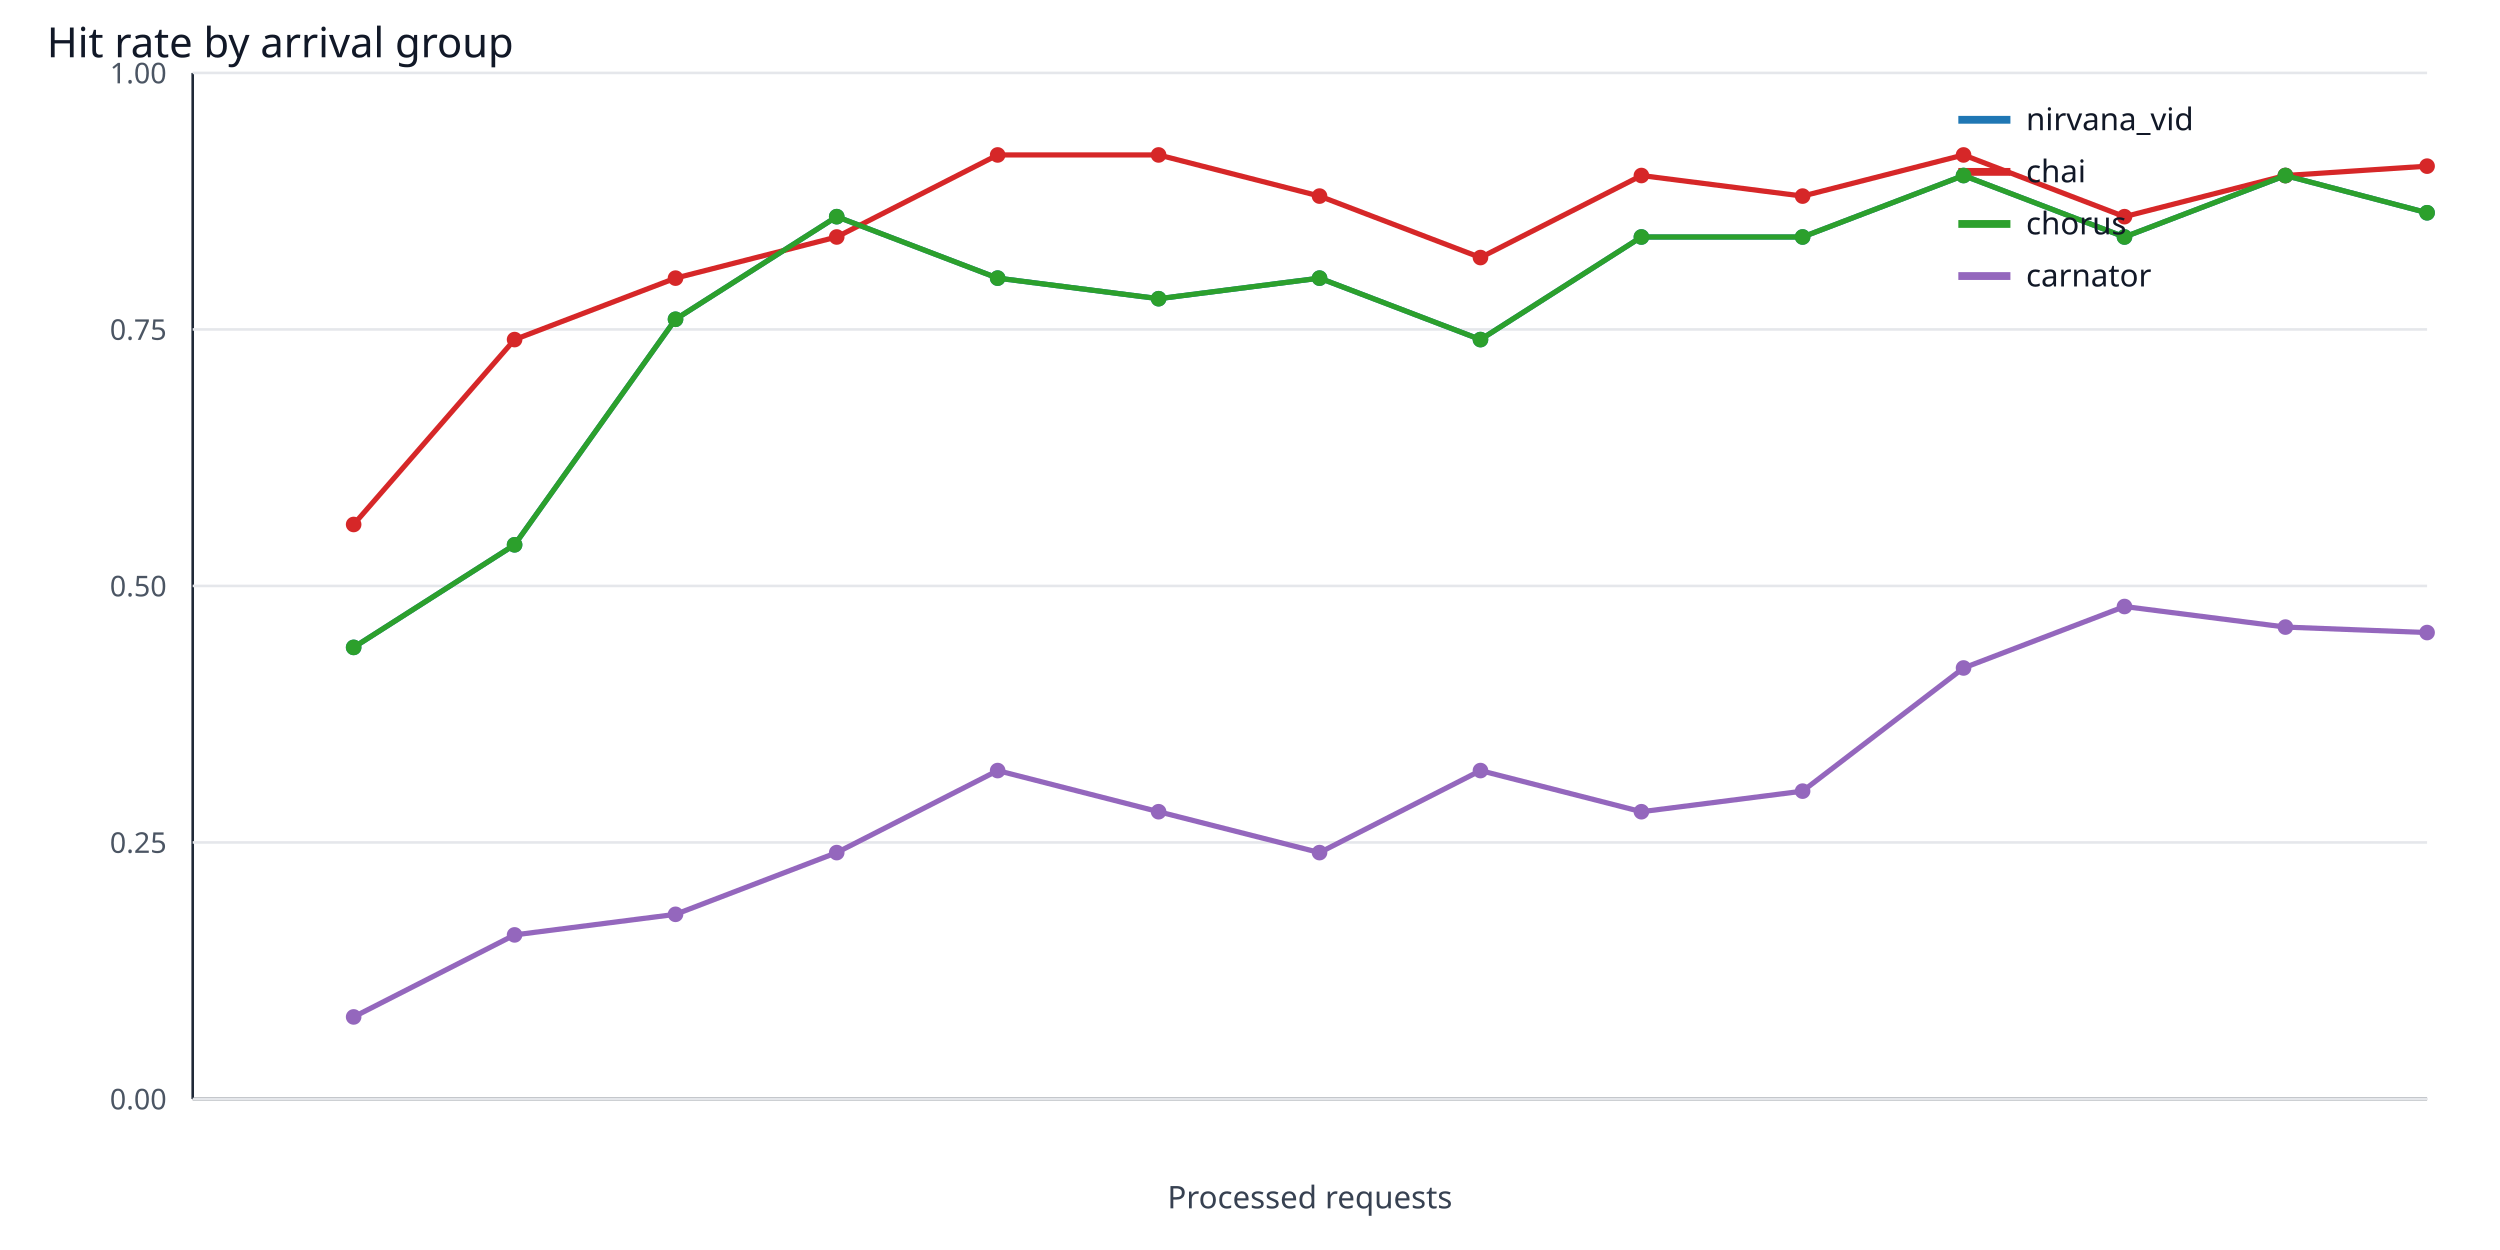
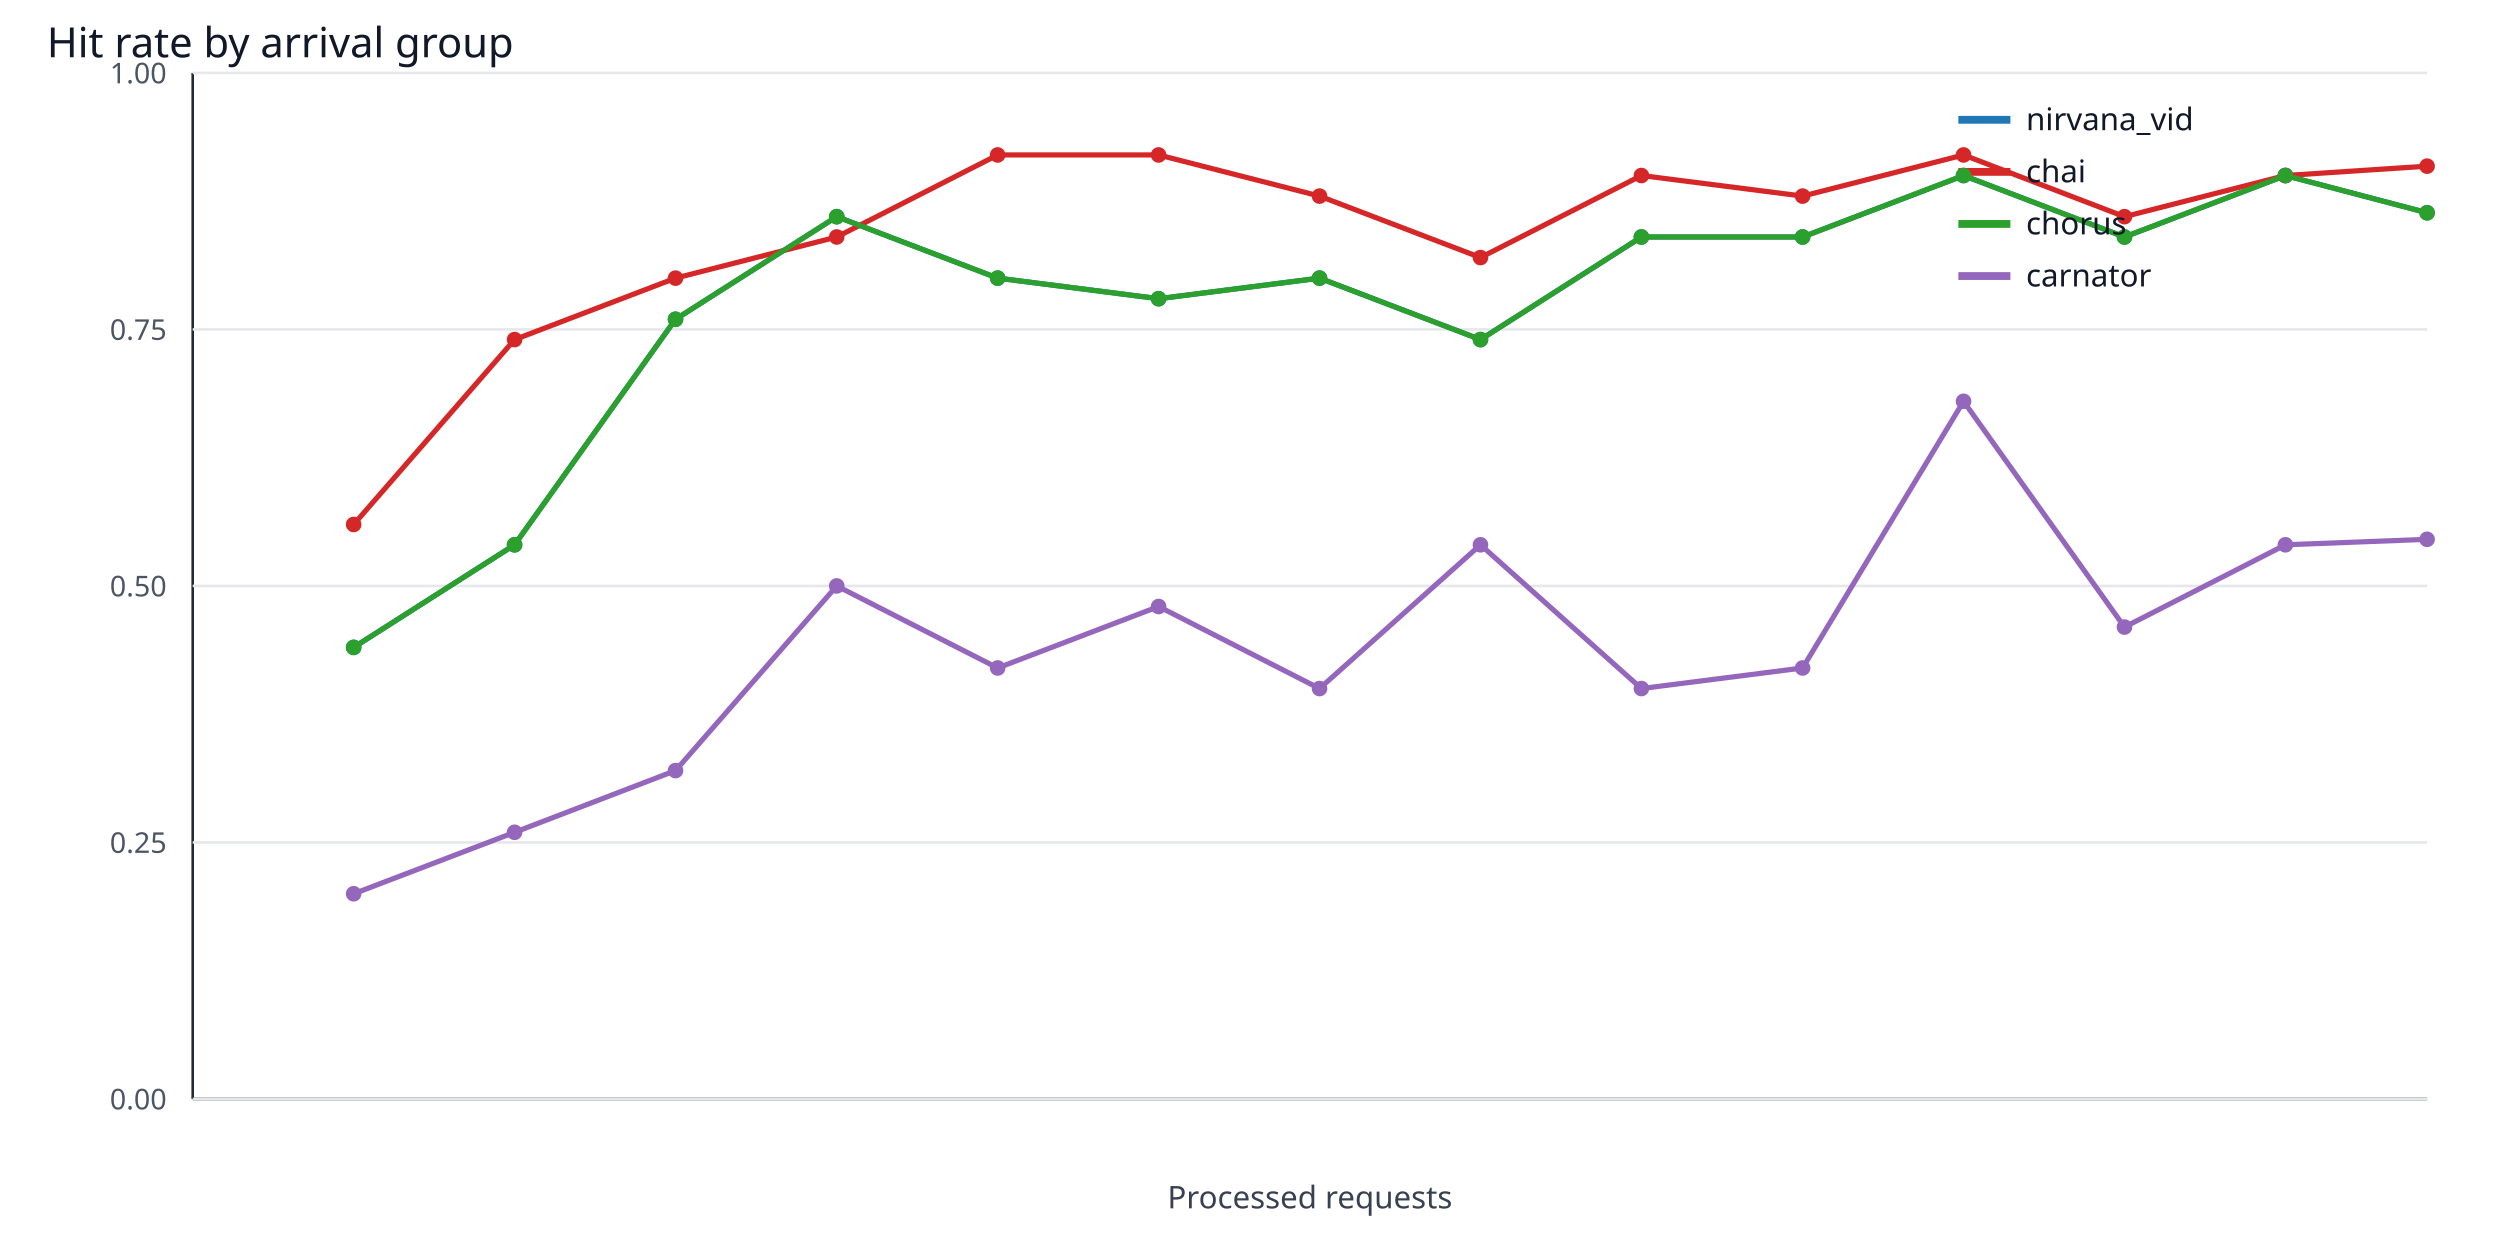
<svg xmlns="http://www.w3.org/2000/svg" width="960" height="480" viewBox="0 0 960 480">
  <rect width="100%" height="100%" fill="white" />
  <line x1="74" y1="28" x2="74" y2="422" stroke="#1f2937" />
  <line x1="74" y1="422" x2="932" y2="422" stroke="#1f2937" />
  <text x="18" y="22" font-family="sans-serif" font-size="16" fill="#111827">Hit rate by arrival group</text>
  <text x="503.0" y="464" text-anchor="middle" font-family="sans-serif" font-size="12" fill="#374151">Processed requests</text>
  <line x1="74" y1="422.0" x2="932" y2="422.0" stroke="#e5e7eb" />
  <text x="64" y="426.0" text-anchor="end" font-family="sans-serif" font-size="11" fill="#4b5563">0.00</text>
  <line x1="74" y1="323.5" x2="932" y2="323.5" stroke="#e5e7eb" />
  <text x="64" y="327.5" text-anchor="end" font-family="sans-serif" font-size="11" fill="#4b5563">0.25</text>
  <line x1="74" y1="225.0" x2="932" y2="225.0" stroke="#e5e7eb" />
  <text x="64" y="229.0" text-anchor="end" font-family="sans-serif" font-size="11" fill="#4b5563">0.50</text>
  <line x1="74" y1="126.5" x2="932" y2="126.5" stroke="#e5e7eb" />
  <text x="64" y="130.5" text-anchor="end" font-family="sans-serif" font-size="11" fill="#4b5563">0.75</text>
  <line x1="74" y1="28.0" x2="932" y2="28.0" stroke="#e5e7eb" />
  <text x="64" y="32.0" text-anchor="end" font-family="sans-serif" font-size="11" fill="#4b5563">1.00</text>
  <polyline points="135.8,248.6 197.6,209.2 259.4,122.6 321.3,83.2 383.1,106.8 444.9,114.7 506.7,106.8 568.5,130.4 630.3,91.0 692.2,91.0 754.0,67.4 815.8,91.0 877.6,67.4 932.0,81.7" fill="none" stroke="#1f77b4" stroke-width="2" />
  <circle cx="135.8" cy="248.6" r="3" fill="#1f77b4" />
  <circle cx="197.6" cy="209.2" r="3" fill="#1f77b4" />
  <circle cx="259.4" cy="122.6" r="3" fill="#1f77b4" />
  <circle cx="321.3" cy="83.2" r="3" fill="#1f77b4" />
  <circle cx="383.1" cy="106.8" r="3" fill="#1f77b4" />
  <circle cx="444.9" cy="114.7" r="3" fill="#1f77b4" />
  <circle cx="506.7" cy="106.8" r="3" fill="#1f77b4" />
  <circle cx="568.5" cy="130.4" r="3" fill="#1f77b4" />
  <circle cx="630.3" cy="91.0" r="3" fill="#1f77b4" />
  <circle cx="692.2" cy="91.0" r="3" fill="#1f77b4" />
  <circle cx="754.0" cy="67.4" r="3" fill="#1f77b4" />
  <circle cx="815.8" cy="91.0" r="3" fill="#1f77b4" />
  <circle cx="877.6" cy="67.4" r="3" fill="#1f77b4" />
  <circle cx="932.0" cy="81.7" r="3" fill="#1f77b4" />
  <line x1="752" y1="46" x2="772" y2="46" stroke="#1f77b4" stroke-width="3" />
  <text x="778" y="50" font-family="sans-serif" font-size="12" fill="#111827">nirvana_vid</text>
  <polyline points="135.8,201.4 197.6,130.4 259.4,106.8 321.3,91.0 383.1,59.5 444.9,59.5 506.7,75.3 568.5,98.9 630.3,67.4 692.2,75.3 754.0,59.5 815.8,83.2 877.6,67.4 932.0,63.8" fill="none" stroke="#d62728" stroke-width="2" />
  <circle cx="135.8" cy="201.4" r="3" fill="#d62728" />
  <circle cx="197.6" cy="130.4" r="3" fill="#d62728" />
  <circle cx="259.4" cy="106.8" r="3" fill="#d62728" />
  <circle cx="321.3" cy="91.0" r="3" fill="#d62728" />
  <circle cx="383.1" cy="59.5" r="3" fill="#d62728" />
  <circle cx="444.9" cy="59.5" r="3" fill="#d62728" />
  <circle cx="506.7" cy="75.3" r="3" fill="#d62728" />
  <circle cx="568.5" cy="98.9" r="3" fill="#d62728" />
  <circle cx="630.3" cy="67.4" r="3" fill="#d62728" />
  <circle cx="692.2" cy="75.3" r="3" fill="#d62728" />
  <circle cx="754.0" cy="59.5" r="3" fill="#d62728" />
  <circle cx="815.8" cy="83.2" r="3" fill="#d62728" />
  <circle cx="877.6" cy="67.4" r="3" fill="#d62728" />
  <circle cx="932.0" cy="63.8" r="3" fill="#d62728" />
  <line x1="752" y1="66" x2="772" y2="66" stroke="#d62728" stroke-width="3" />
  <text x="778" y="70" font-family="sans-serif" font-size="12" fill="#111827">chai</text>
  <polyline points="135.8,248.6 197.6,209.2 259.4,122.6 321.3,83.2 383.1,106.8 444.9,114.7 506.7,106.8 568.5,130.4 630.3,91.0 692.2,91.0 754.0,67.4 815.8,91.0 877.6,67.4 932.0,81.7" fill="none" stroke="#2ca02c" stroke-width="2" />
  <circle cx="135.8" cy="248.6" r="3" fill="#2ca02c" />
  <circle cx="197.6" cy="209.2" r="3" fill="#2ca02c" />
  <circle cx="259.4" cy="122.6" r="3" fill="#2ca02c" />
  <circle cx="321.3" cy="83.2" r="3" fill="#2ca02c" />
  <circle cx="383.1" cy="106.8" r="3" fill="#2ca02c" />
  <circle cx="444.9" cy="114.7" r="3" fill="#2ca02c" />
  <circle cx="506.7" cy="106.8" r="3" fill="#2ca02c" />
  <circle cx="568.5" cy="130.4" r="3" fill="#2ca02c" />
  <circle cx="630.3" cy="91.0" r="3" fill="#2ca02c" />
  <circle cx="692.2" cy="91.0" r="3" fill="#2ca02c" />
  <circle cx="754.0" cy="67.4" r="3" fill="#2ca02c" />
  <circle cx="815.8" cy="91.0" r="3" fill="#2ca02c" />
  <circle cx="877.6" cy="67.4" r="3" fill="#2ca02c" />
  <circle cx="932.0" cy="81.7" r="3" fill="#2ca02c" />
  <line x1="752" y1="86" x2="772" y2="86" stroke="#2ca02c" stroke-width="3" />
  <text x="778" y="90" font-family="sans-serif" font-size="12" fill="#111827">chorus</text>
-   <polyline points="135.8,390.5 197.6,359.0 259.4,351.1 321.3,327.4 383.1,295.9 444.9,311.7 506.7,327.4 568.5,295.9 630.3,311.7 692.2,303.8 754.0,256.5 815.8,232.9 877.6,240.8 932.0,242.9" fill="none" stroke="#9467bd" stroke-width="2" />
-   <circle cx="135.8" cy="390.5" r="3" fill="#9467bd" />
-   <circle cx="197.6" cy="359.0" r="3" fill="#9467bd" />
-   <circle cx="259.4" cy="351.1" r="3" fill="#9467bd" />
-   <circle cx="321.3" cy="327.4" r="3" fill="#9467bd" />
-   <circle cx="383.1" cy="295.9" r="3" fill="#9467bd" />
-   <circle cx="444.9" cy="311.7" r="3" fill="#9467bd" />
-   <circle cx="506.7" cy="327.4" r="3" fill="#9467bd" />
-   <circle cx="568.5" cy="295.9" r="3" fill="#9467bd" />
-   <circle cx="630.3" cy="311.7" r="3" fill="#9467bd" />
-   <circle cx="692.2" cy="303.8" r="3" fill="#9467bd" />
-   <circle cx="754.0" cy="256.5" r="3" fill="#9467bd" />
-   <circle cx="815.8" cy="232.9" r="3" fill="#9467bd" />
-   <circle cx="877.6" cy="240.8" r="3" fill="#9467bd" />
-   <circle cx="932.0" cy="242.9" r="3" fill="#9467bd" />
+   <polyline points="135.8,343.2 197.6,319.6 259.4,295.9 321.3,225.0 383.1,256.5 444.9,232.9 506.7,264.4 568.5,209.2 630.3,264.4 692.2,256.5 754.0,154.1 815.8,240.8 877.6,209.2 932.0,207.1" fill="none" stroke="#9467bd" stroke-width="2" />
+   <circle cx="135.8" cy="343.2" r="3" fill="#9467bd" />
+   <circle cx="197.6" cy="319.6" r="3" fill="#9467bd" />
+   <circle cx="259.4" cy="295.9" r="3" fill="#9467bd" />
+   <circle cx="321.3" cy="225.0" r="3" fill="#9467bd" />
+   <circle cx="383.1" cy="256.5" r="3" fill="#9467bd" />
+   <circle cx="444.9" cy="232.9" r="3" fill="#9467bd" />
+   <circle cx="506.7" cy="264.4" r="3" fill="#9467bd" />
+   <circle cx="568.5" cy="209.2" r="3" fill="#9467bd" />
+   <circle cx="630.3" cy="264.4" r="3" fill="#9467bd" />
+   <circle cx="692.2" cy="256.5" r="3" fill="#9467bd" />
+   <circle cx="754.0" cy="154.1" r="3" fill="#9467bd" />
+   <circle cx="815.8" cy="240.8" r="3" fill="#9467bd" />
+   <circle cx="877.6" cy="209.2" r="3" fill="#9467bd" />
+   <circle cx="932.0" cy="207.1" r="3" fill="#9467bd" />
  <line x1="752" y1="106" x2="772" y2="106" stroke="#9467bd" stroke-width="3" />
  <text x="778" y="110" font-family="sans-serif" font-size="12" fill="#111827">carnator</text>
</svg>
